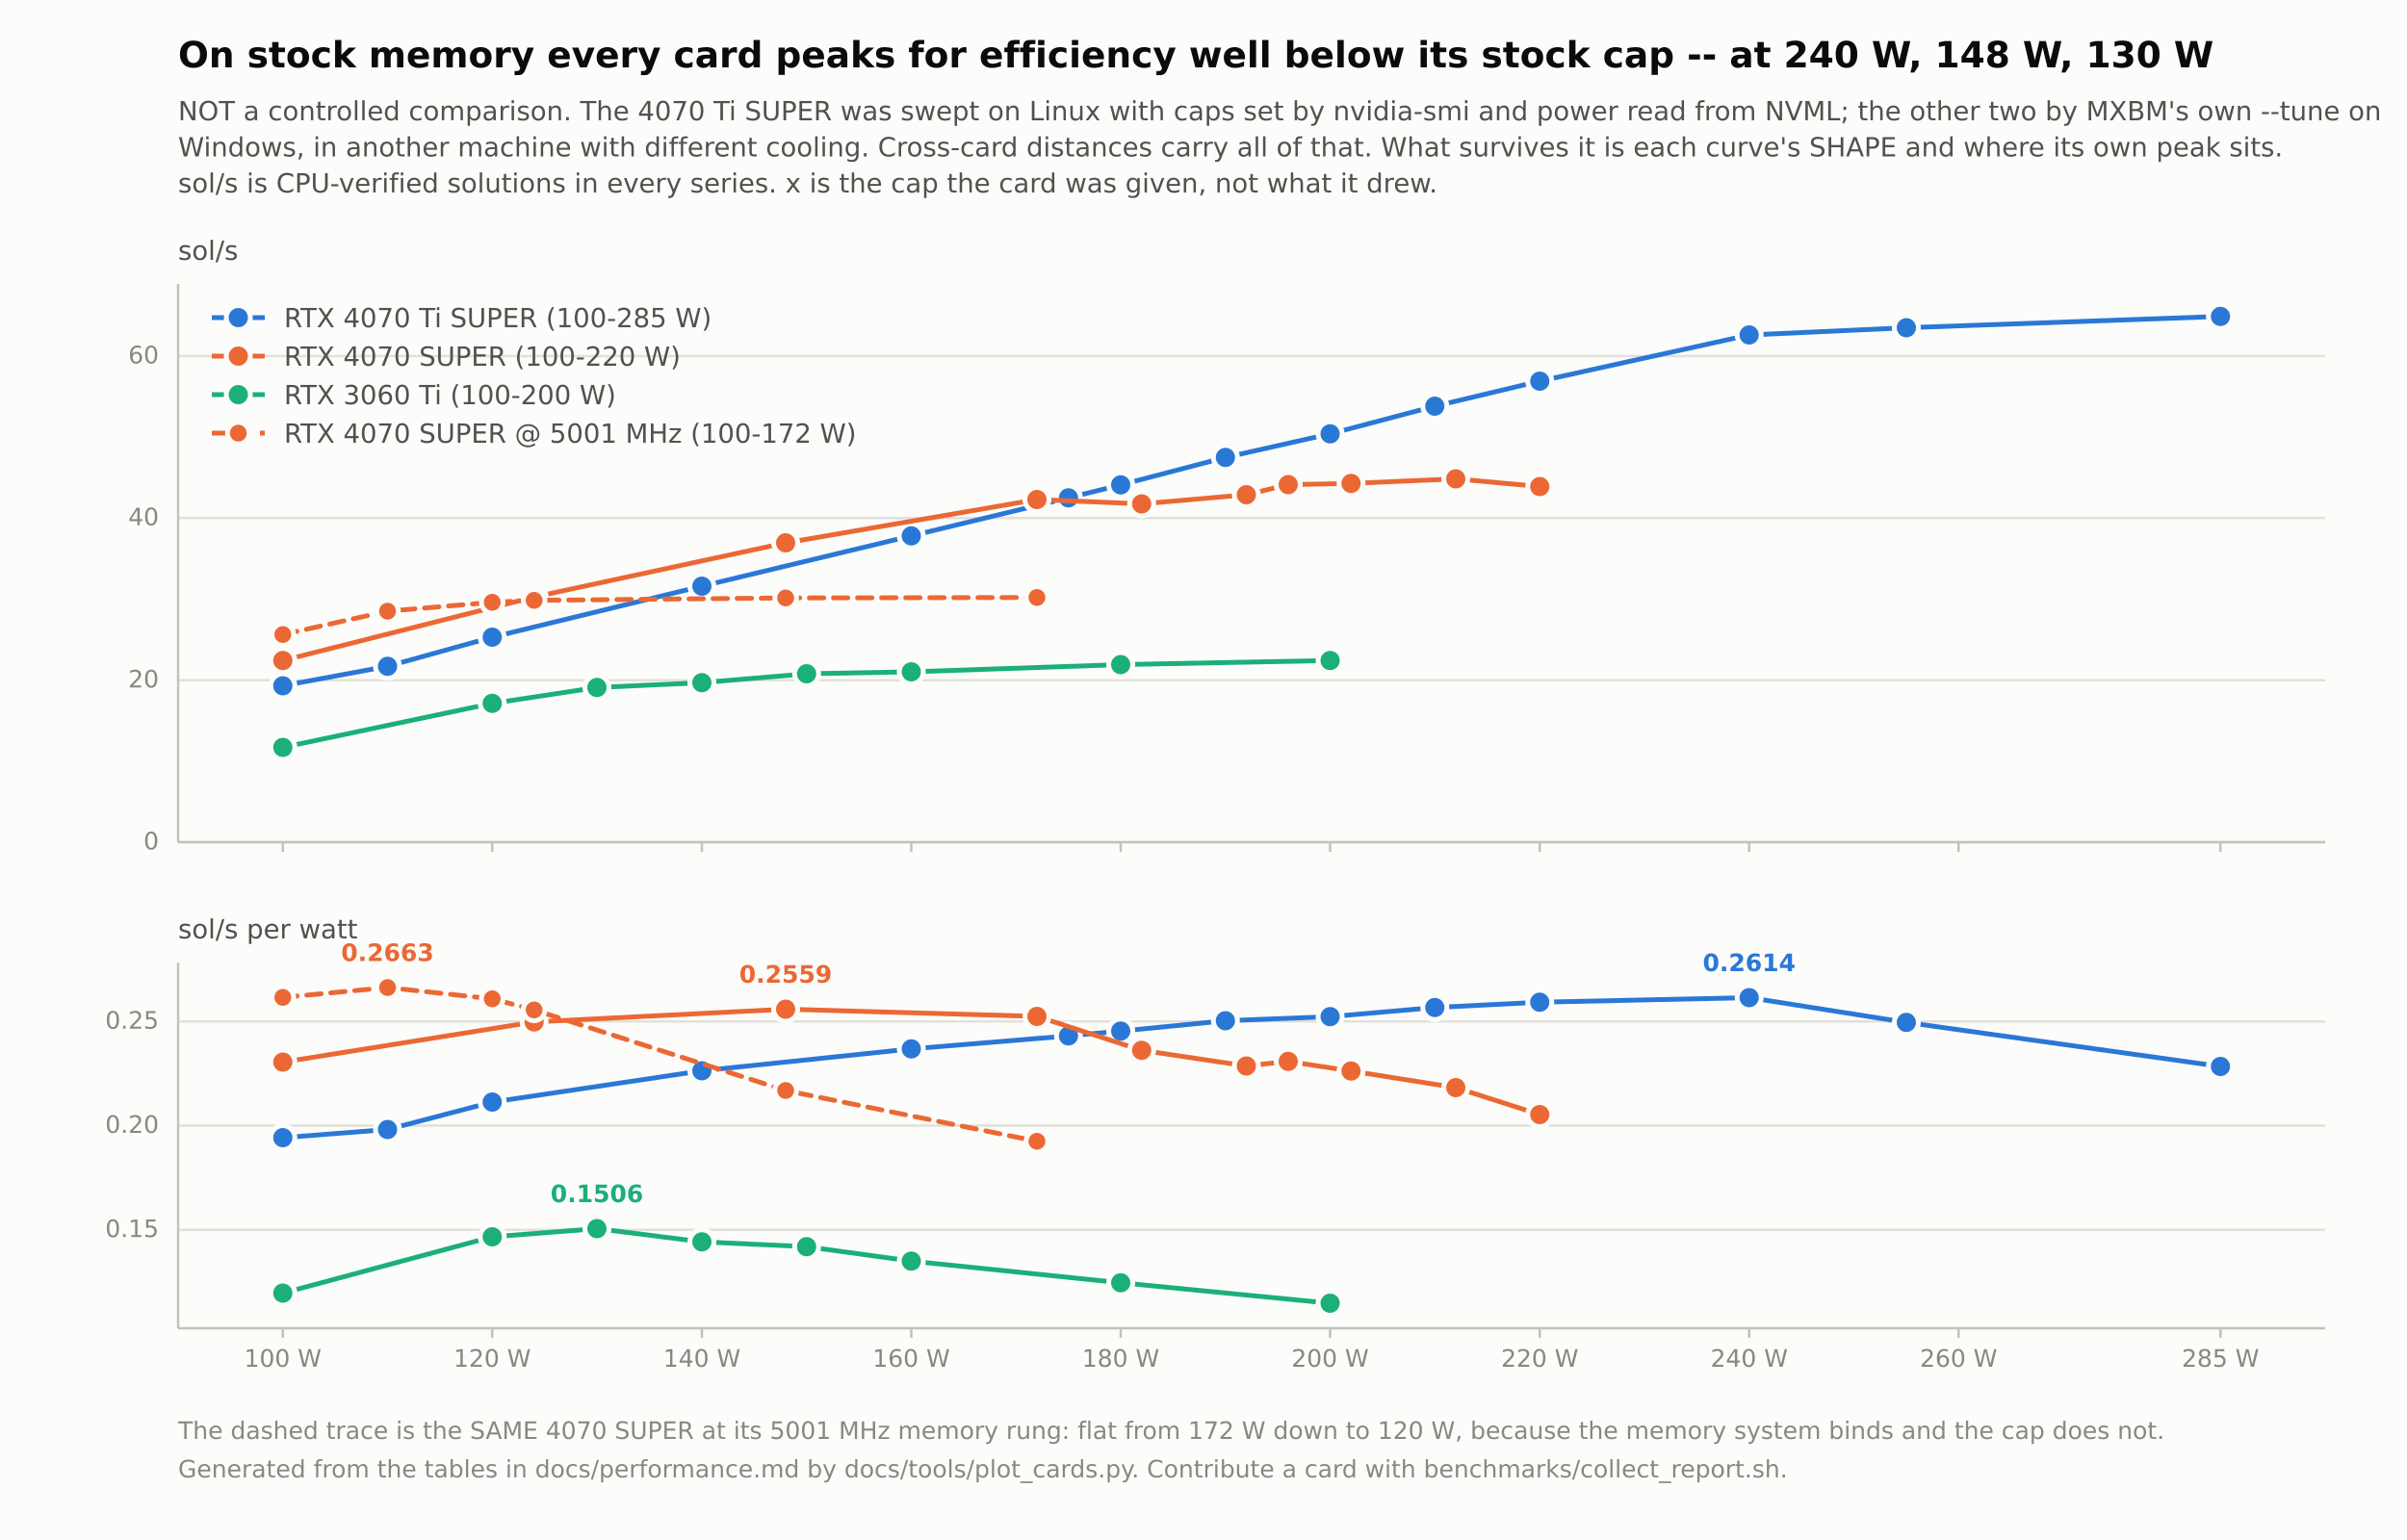
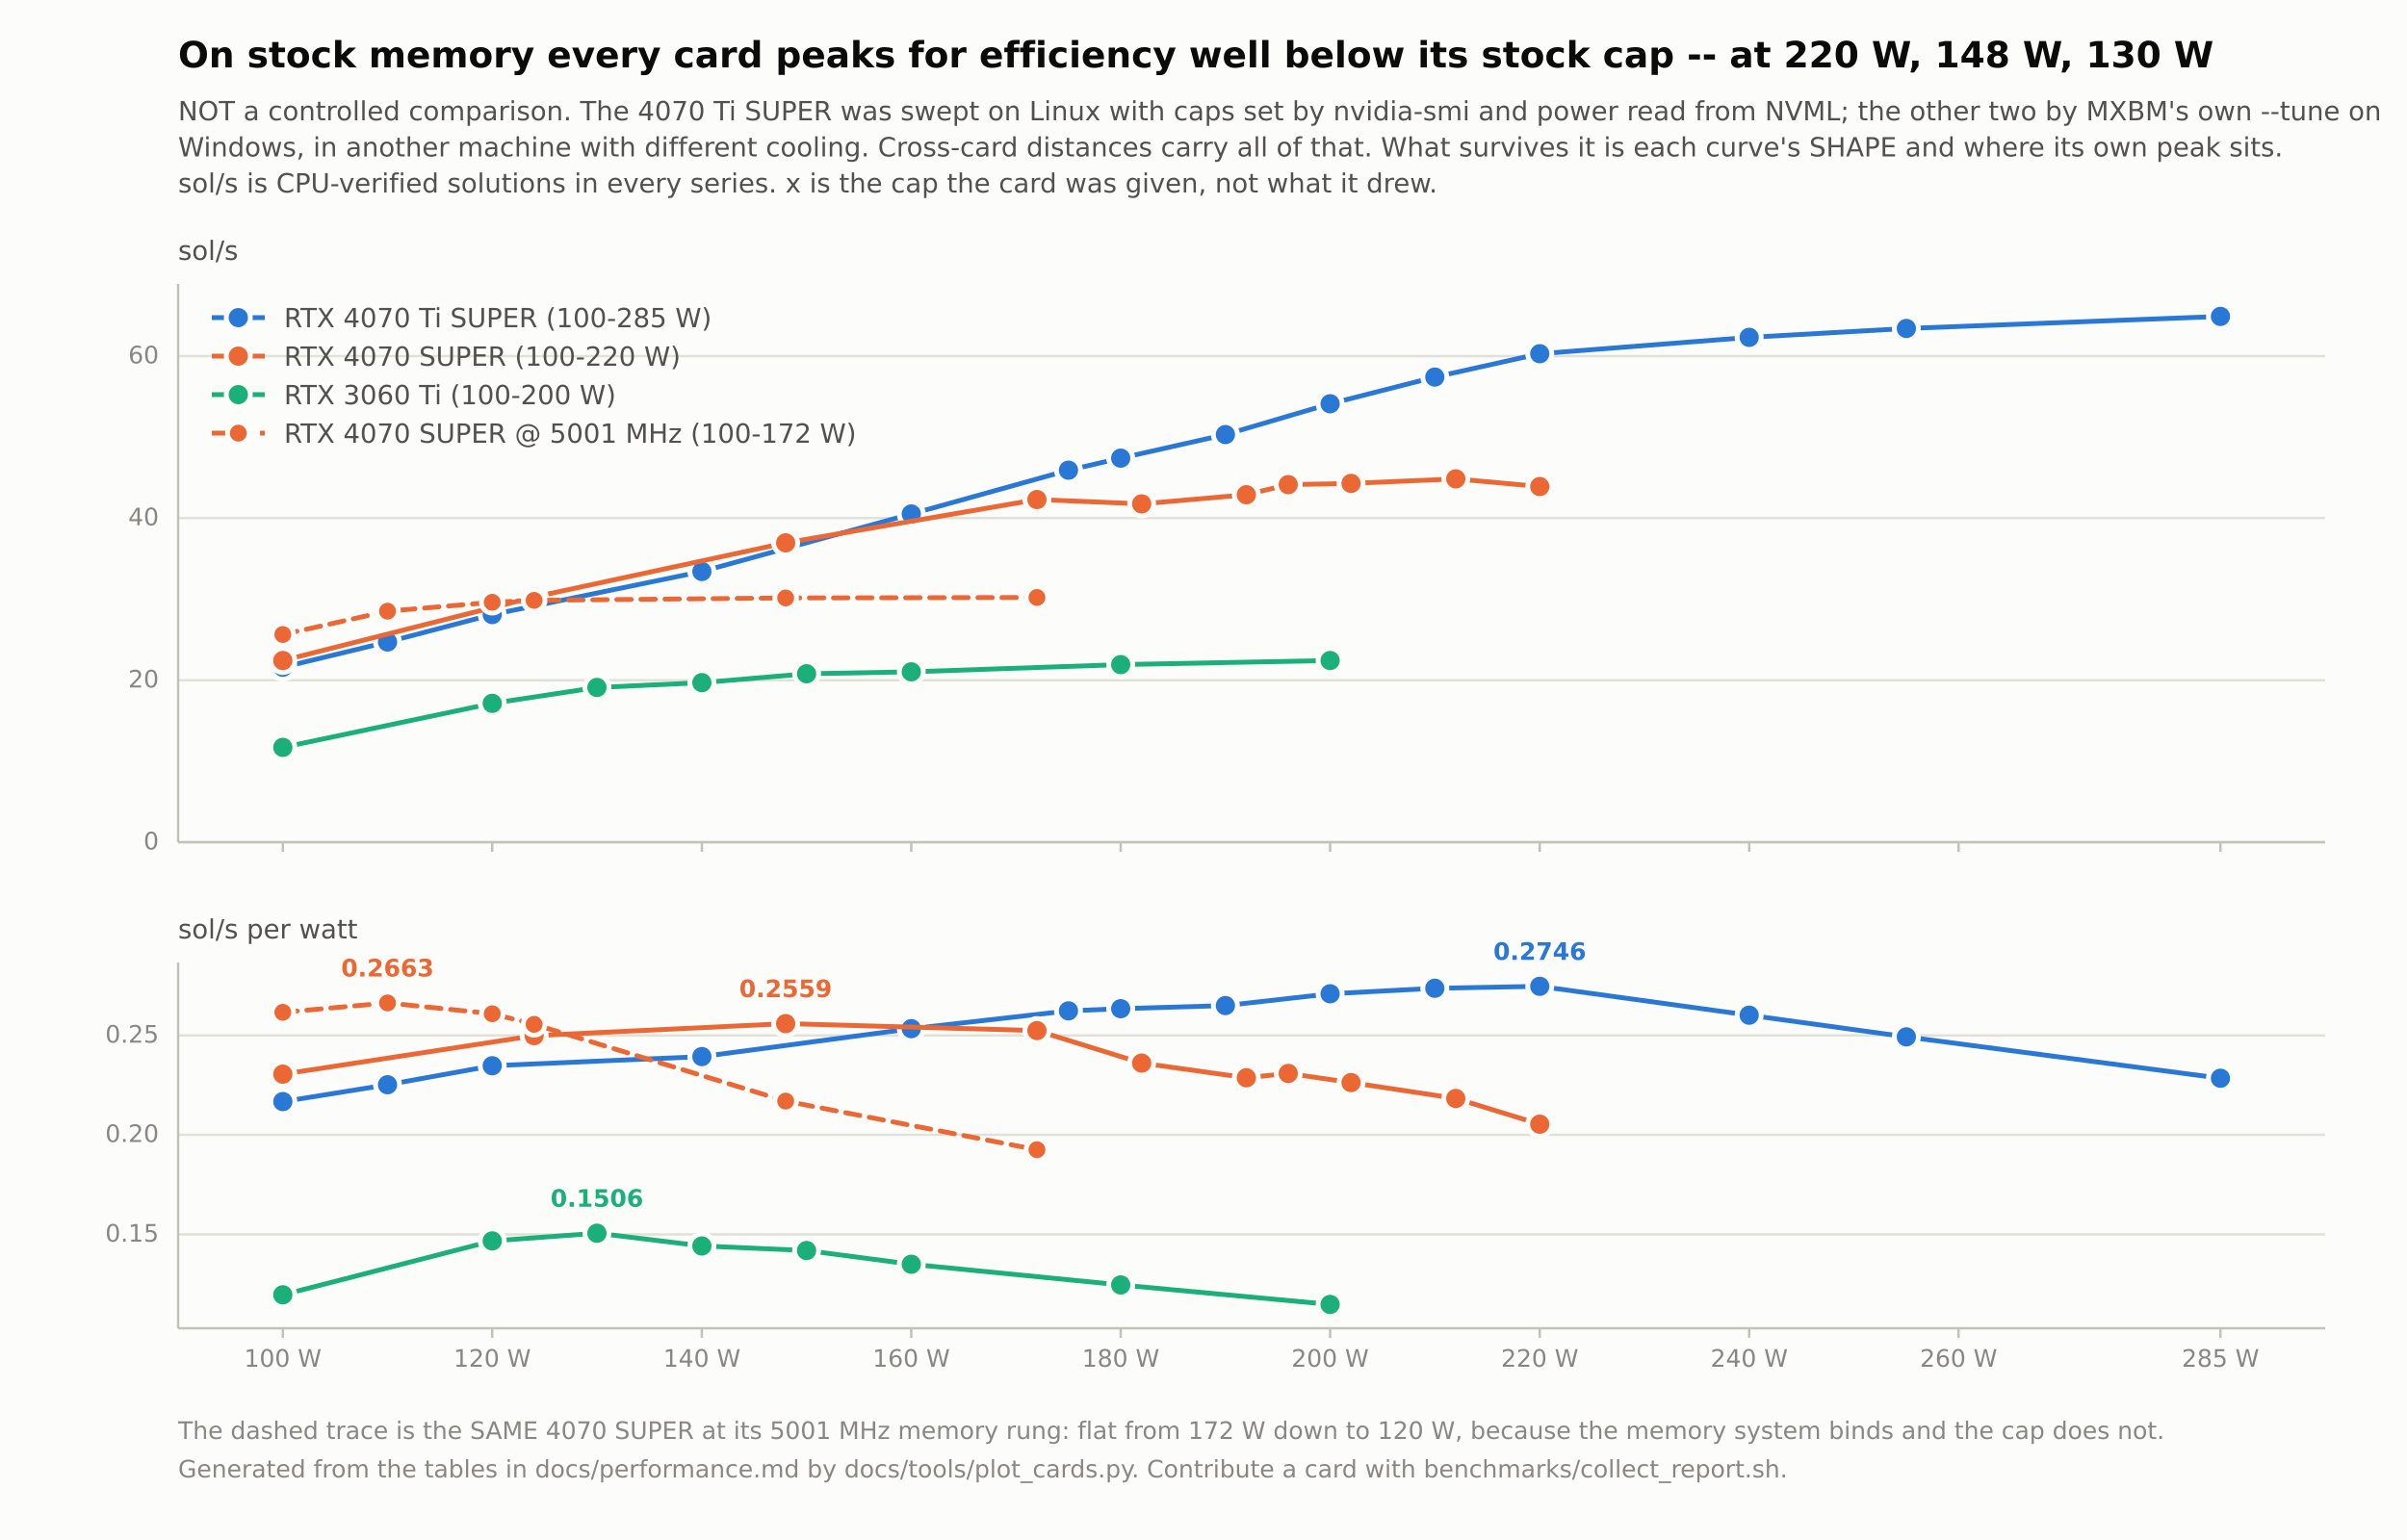
<svg xmlns="http://www.w3.org/2000/svg" width="1000" height="640" viewBox="0 0 1000 640" font-family="DejaVu Sans, Helvetica, Arial, sans-serif">
  <rect width="1000" height="640" fill="#fcfcfb" />
-   <text x="74" y="28" font-size="15" font-weight="bold" fill="#0b0b0b">On stock memory every card peaks for efficiency well below its stock cap -- at 240 W, 148 W, 130 W</text>
+   <text x="74" y="28" font-size="15" font-weight="bold" fill="#0b0b0b">On stock memory every card peaks for efficiency well below its stock cap -- at 220 W, 148 W, 130 W</text>
  <text x="74" y="50" font-size="11" fill="#52514e">NOT a controlled comparison. The 4070 Ti SUPER was swept on Linux with caps set by nvidia-smi and power read from NVML; the other two by MXBM's own --tune on</text>
  <text x="74" y="65" font-size="11" fill="#52514e">Windows, in another machine with different cooling. Cross-card distances carry all of that. What survives it is each curve's SHAPE and where its own peak sits.</text>
  <text x="74" y="80" font-size="11" fill="#52514e">sol/s is CPU-verified solutions in every series. x is the cap the card was given, not what it drew.</text>
  <line x1="74" y1="350" x2="966" y2="350" stroke="#e1e0d9" stroke-width="1" />
  <text x="66" y="353" font-size="10" fill="#898781" text-anchor="end">0</text>
  <line x1="74" y1="282.7" x2="966" y2="282.7" stroke="#e1e0d9" stroke-width="1" />
  <text x="66" y="285.7" font-size="10" fill="#898781" text-anchor="end">20</text>
  <line x1="74" y1="215.3" x2="966" y2="215.3" stroke="#e1e0d9" stroke-width="1" />
  <text x="66" y="218.3" font-size="10" fill="#898781" text-anchor="end">40</text>
  <line x1="74" y1="148.0" x2="966" y2="148.0" stroke="#e1e0d9" stroke-width="1" />
  <text x="66" y="151.0" font-size="10" fill="#898781" text-anchor="end">60</text>
  <line x1="74" y1="118" x2="74" y2="350" stroke="#c3c2b7" stroke-width="1" />
  <line x1="74" y1="350" x2="966" y2="350" stroke="#c3c2b7" stroke-width="1" />
  <line x1="117.5" y1="350" x2="117.5" y2="354" stroke="#c3c2b7" stroke-width="1" />
  <line x1="204.5" y1="350" x2="204.5" y2="354" stroke="#c3c2b7" stroke-width="1" />
  <line x1="291.6" y1="350" x2="291.6" y2="354" stroke="#c3c2b7" stroke-width="1" />
  <line x1="378.6" y1="350" x2="378.6" y2="354" stroke="#c3c2b7" stroke-width="1" />
  <line x1="465.6" y1="350" x2="465.6" y2="354" stroke="#c3c2b7" stroke-width="1" />
  <line x1="552.6" y1="350" x2="552.6" y2="354" stroke="#c3c2b7" stroke-width="1" />
  <line x1="639.7" y1="350" x2="639.7" y2="354" stroke="#c3c2b7" stroke-width="1" />
  <line x1="726.7" y1="350" x2="726.7" y2="354" stroke="#c3c2b7" stroke-width="1" />
  <line x1="813.7" y1="350" x2="813.7" y2="354" stroke="#c3c2b7" stroke-width="1" />
  <line x1="922.5" y1="350" x2="922.5" y2="354" stroke="#c3c2b7" stroke-width="1" />
  <text x="74" y="108" font-size="11" fill="#52514e">sol/s</text>
-   <polyline points="117.5,285.0 161.0,276.9 204.5,264.8 291.6,243.6 378.6,222.7 443.9,206.9 465.6,201.5 509.1,190.1 552.6,180.3 596.1,168.8 639.7,158.4 726.7,139.2 792.0,136.2 922.5,131.5" fill="none" stroke="#2a78d6" stroke-width="2" stroke-linejoin="round" stroke-linecap="round" />
-   <circle cx="117.5" cy="285.0" r="6" fill="#fcfcfb" />
-   <circle cx="117.5" cy="285.0" r="4" fill="#2a78d6" />
-   <circle cx="161.0" cy="276.9" r="6" fill="#fcfcfb" />
-   <circle cx="161.0" cy="276.9" r="4" fill="#2a78d6" />
-   <circle cx="204.5" cy="264.8" r="6" fill="#fcfcfb" />
-   <circle cx="204.5" cy="264.8" r="4" fill="#2a78d6" />
-   <circle cx="291.6" cy="243.6" r="6" fill="#fcfcfb" />
-   <circle cx="291.6" cy="243.6" r="4" fill="#2a78d6" />
-   <circle cx="378.6" cy="222.7" r="6" fill="#fcfcfb" />
-   <circle cx="378.6" cy="222.7" r="4" fill="#2a78d6" />
-   <circle cx="443.9" cy="206.9" r="6" fill="#fcfcfb" />
-   <circle cx="443.9" cy="206.9" r="4" fill="#2a78d6" />
-   <circle cx="465.6" cy="201.5" r="6" fill="#fcfcfb" />
-   <circle cx="465.6" cy="201.5" r="4" fill="#2a78d6" />
-   <circle cx="509.1" cy="190.1" r="6" fill="#fcfcfb" />
-   <circle cx="509.1" cy="190.1" r="4" fill="#2a78d6" />
-   <circle cx="552.6" cy="180.3" r="6" fill="#fcfcfb" />
-   <circle cx="552.6" cy="180.3" r="4" fill="#2a78d6" />
-   <circle cx="596.1" cy="168.8" r="6" fill="#fcfcfb" />
-   <circle cx="596.1" cy="168.8" r="4" fill="#2a78d6" />
-   <circle cx="639.7" cy="158.4" r="6" fill="#fcfcfb" />
-   <circle cx="639.7" cy="158.4" r="4" fill="#2a78d6" />
-   <circle cx="726.7" cy="139.2" r="6" fill="#fcfcfb" />
-   <circle cx="726.7" cy="139.2" r="4" fill="#2a78d6" />
-   <circle cx="792.0" cy="136.2" r="6" fill="#fcfcfb" />
-   <circle cx="792.0" cy="136.2" r="4" fill="#2a78d6" />
+   <polyline points="117.5,277.3 161.0,266.8 204.5,255.4 291.6,237.5 378.6,213.6 443.9,195.4 465.6,190.4 509.1,180.6 552.6,167.8 596.1,156.7 639.7,147.0 726.7,140.2 792.0,136.5 922.5,131.5" fill="none" stroke="#2a78d6" stroke-width="2" stroke-linejoin="round" stroke-linecap="round" />
+   <circle cx="117.5" cy="277.3" r="6" fill="#fcfcfb" />
+   <circle cx="117.5" cy="277.3" r="4" fill="#2a78d6" />
+   <circle cx="161.0" cy="266.8" r="6" fill="#fcfcfb" />
+   <circle cx="161.0" cy="266.8" r="4" fill="#2a78d6" />
+   <circle cx="204.5" cy="255.4" r="6" fill="#fcfcfb" />
+   <circle cx="204.5" cy="255.4" r="4" fill="#2a78d6" />
+   <circle cx="291.6" cy="237.5" r="6" fill="#fcfcfb" />
+   <circle cx="291.6" cy="237.5" r="4" fill="#2a78d6" />
+   <circle cx="378.6" cy="213.6" r="6" fill="#fcfcfb" />
+   <circle cx="378.6" cy="213.6" r="4" fill="#2a78d6" />
+   <circle cx="443.9" cy="195.4" r="6" fill="#fcfcfb" />
+   <circle cx="443.9" cy="195.4" r="4" fill="#2a78d6" />
+   <circle cx="465.6" cy="190.4" r="6" fill="#fcfcfb" />
+   <circle cx="465.6" cy="190.4" r="4" fill="#2a78d6" />
+   <circle cx="509.1" cy="180.6" r="6" fill="#fcfcfb" />
+   <circle cx="509.1" cy="180.6" r="4" fill="#2a78d6" />
+   <circle cx="552.6" cy="167.8" r="6" fill="#fcfcfb" />
+   <circle cx="552.6" cy="167.8" r="4" fill="#2a78d6" />
+   <circle cx="596.1" cy="156.7" r="6" fill="#fcfcfb" />
+   <circle cx="596.1" cy="156.7" r="4" fill="#2a78d6" />
+   <circle cx="639.7" cy="147.0" r="6" fill="#fcfcfb" />
+   <circle cx="639.7" cy="147.0" r="4" fill="#2a78d6" />
+   <circle cx="726.7" cy="140.2" r="6" fill="#fcfcfb" />
+   <circle cx="726.7" cy="140.2" r="4" fill="#2a78d6" />
+   <circle cx="792.0" cy="136.5" r="6" fill="#fcfcfb" />
+   <circle cx="792.0" cy="136.5" r="4" fill="#2a78d6" />
  <circle cx="922.5" cy="131.5" r="6" fill="#fcfcfb" />
  <circle cx="922.5" cy="131.5" r="4" fill="#2a78d6" />
  <polyline points="117.5,274.5 221.9,248.1 326.4,225.6 430.8,207.6 474.3,209.4 517.8,205.6 535.2,201.4 561.3,200.9 604.8,199.0 639.7,202.2" fill="none" stroke="#eb6834" stroke-width="2" stroke-linejoin="round" stroke-linecap="round" />
  <circle cx="117.5" cy="274.5" r="6" fill="#fcfcfb" />
  <circle cx="117.5" cy="274.5" r="4" fill="#eb6834" />
  <circle cx="221.9" cy="248.1" r="6" fill="#fcfcfb" />
  <circle cx="221.9" cy="248.1" r="4" fill="#eb6834" />
  <circle cx="326.4" cy="225.6" r="6" fill="#fcfcfb" />
  <circle cx="326.4" cy="225.6" r="4" fill="#eb6834" />
  <circle cx="430.8" cy="207.6" r="6" fill="#fcfcfb" />
  <circle cx="430.8" cy="207.6" r="4" fill="#eb6834" />
  <circle cx="474.3" cy="209.4" r="6" fill="#fcfcfb" />
  <circle cx="474.3" cy="209.4" r="4" fill="#eb6834" />
  <circle cx="517.8" cy="205.6" r="6" fill="#fcfcfb" />
  <circle cx="517.8" cy="205.6" r="4" fill="#eb6834" />
  <circle cx="535.2" cy="201.4" r="6" fill="#fcfcfb" />
  <circle cx="535.2" cy="201.4" r="4" fill="#eb6834" />
  <circle cx="561.3" cy="200.9" r="6" fill="#fcfcfb" />
  <circle cx="561.3" cy="200.9" r="4" fill="#eb6834" />
  <circle cx="604.8" cy="199.0" r="6" fill="#fcfcfb" />
  <circle cx="604.8" cy="199.0" r="4" fill="#eb6834" />
  <circle cx="639.7" cy="202.2" r="6" fill="#fcfcfb" />
  <circle cx="639.7" cy="202.2" r="4" fill="#eb6834" />
  <polyline points="117.5,310.6 204.5,292.3 248.0,285.7 291.6,283.7 335.1,280.0 378.6,279.2 465.6,276.2 552.6,274.5" fill="none" stroke="#1baf7a" stroke-width="2" stroke-linejoin="round" stroke-linecap="round" />
  <circle cx="117.5" cy="310.6" r="6" fill="#fcfcfb" />
  <circle cx="117.5" cy="310.6" r="4" fill="#1baf7a" />
  <circle cx="204.5" cy="292.3" r="6" fill="#fcfcfb" />
  <circle cx="204.5" cy="292.3" r="4" fill="#1baf7a" />
  <circle cx="248.0" cy="285.7" r="6" fill="#fcfcfb" />
  <circle cx="248.0" cy="285.7" r="4" fill="#1baf7a" />
  <circle cx="291.6" cy="283.7" r="6" fill="#fcfcfb" />
  <circle cx="291.6" cy="283.7" r="4" fill="#1baf7a" />
  <circle cx="335.1" cy="280.0" r="6" fill="#fcfcfb" />
  <circle cx="335.1" cy="280.0" r="4" fill="#1baf7a" />
  <circle cx="378.6" cy="279.2" r="6" fill="#fcfcfb" />
  <circle cx="378.6" cy="279.2" r="4" fill="#1baf7a" />
  <circle cx="465.6" cy="276.2" r="6" fill="#fcfcfb" />
  <circle cx="465.6" cy="276.2" r="4" fill="#1baf7a" />
  <circle cx="552.6" cy="274.5" r="6" fill="#fcfcfb" />
  <circle cx="552.6" cy="274.5" r="4" fill="#1baf7a" />
  <polyline points="117.5,263.7 161.0,254.0 204.5,250.3 221.9,249.5 326.4,248.5 430.8,248.3" fill="none" stroke="#eb6834" stroke-width="2" stroke-linejoin="round" stroke-linecap="round" stroke-dasharray="6 4" />
  <circle cx="117.5" cy="263.7" r="5.5" fill="#fcfcfb" />
  <circle cx="117.5" cy="263.7" r="3.5" fill="#eb6834" />
  <circle cx="161.0" cy="254.0" r="5.5" fill="#fcfcfb" />
  <circle cx="161.0" cy="254.0" r="3.5" fill="#eb6834" />
  <circle cx="204.5" cy="250.3" r="5.5" fill="#fcfcfb" />
  <circle cx="204.5" cy="250.3" r="3.5" fill="#eb6834" />
  <circle cx="221.9" cy="249.5" r="5.5" fill="#fcfcfb" />
  <circle cx="221.9" cy="249.5" r="3.5" fill="#eb6834" />
  <circle cx="326.4" cy="248.5" r="5.5" fill="#fcfcfb" />
  <circle cx="326.4" cy="248.5" r="3.5" fill="#eb6834" />
  <circle cx="430.8" cy="248.3" r="5.5" fill="#fcfcfb" />
  <circle cx="430.8" cy="248.3" r="3.5" fill="#eb6834" />
-   <line x1="74" y1="511.1" x2="966" y2="511.1" stroke="#e1e0d9" stroke-width="1" />
-   <text x="66" y="514.1" font-size="10" fill="#898781" text-anchor="end">0.15</text>
-   <line x1="74" y1="467.8" x2="966" y2="467.8" stroke="#e1e0d9" stroke-width="1" />
-   <text x="66" y="470.8" font-size="10" fill="#898781" text-anchor="end">0.20</text>
-   <line x1="74" y1="424.5" x2="966" y2="424.5" stroke="#e1e0d9" stroke-width="1" />
-   <text x="66" y="427.5" font-size="10" fill="#898781" text-anchor="end">0.25</text>
+   <line x1="74" y1="513.0" x2="966" y2="513.0" stroke="#e1e0d9" stroke-width="1" />
+   <text x="66" y="516.0" font-size="10" fill="#898781" text-anchor="end">0.15</text>
+   <line x1="74" y1="471.6" x2="966" y2="471.6" stroke="#e1e0d9" stroke-width="1" />
+   <text x="66" y="474.6" font-size="10" fill="#898781" text-anchor="end">0.20</text>
+   <line x1="74" y1="430.3" x2="966" y2="430.3" stroke="#e1e0d9" stroke-width="1" />
+   <text x="66" y="433.3" font-size="10" fill="#898781" text-anchor="end">0.25</text>
  <line x1="74" y1="400" x2="74" y2="552" stroke="#c3c2b7" stroke-width="1" />
  <line x1="74" y1="552" x2="966" y2="552" stroke="#c3c2b7" stroke-width="1" />
  <line x1="117.5" y1="552" x2="117.5" y2="556" stroke="#c3c2b7" stroke-width="1" />
  <text x="117.5" y="568" font-size="10" fill="#898781" text-anchor="middle">100 W</text>
  <line x1="204.5" y1="552" x2="204.5" y2="556" stroke="#c3c2b7" stroke-width="1" />
  <text x="204.5" y="568" font-size="10" fill="#898781" text-anchor="middle">120 W</text>
  <line x1="291.6" y1="552" x2="291.6" y2="556" stroke="#c3c2b7" stroke-width="1" />
  <text x="291.6" y="568" font-size="10" fill="#898781" text-anchor="middle">140 W</text>
  <line x1="378.6" y1="552" x2="378.6" y2="556" stroke="#c3c2b7" stroke-width="1" />
  <text x="378.6" y="568" font-size="10" fill="#898781" text-anchor="middle">160 W</text>
  <line x1="465.6" y1="552" x2="465.6" y2="556" stroke="#c3c2b7" stroke-width="1" />
  <text x="465.6" y="568" font-size="10" fill="#898781" text-anchor="middle">180 W</text>
  <line x1="552.6" y1="552" x2="552.6" y2="556" stroke="#c3c2b7" stroke-width="1" />
  <text x="552.6" y="568" font-size="10" fill="#898781" text-anchor="middle">200 W</text>
  <line x1="639.7" y1="552" x2="639.7" y2="556" stroke="#c3c2b7" stroke-width="1" />
  <text x="639.7" y="568" font-size="10" fill="#898781" text-anchor="middle">220 W</text>
  <line x1="726.7" y1="552" x2="726.7" y2="556" stroke="#c3c2b7" stroke-width="1" />
  <text x="726.7" y="568" font-size="10" fill="#898781" text-anchor="middle">240 W</text>
  <line x1="813.7" y1="552" x2="813.7" y2="556" stroke="#c3c2b7" stroke-width="1" />
  <text x="813.7" y="568" font-size="10" fill="#898781" text-anchor="middle">260 W</text>
  <line x1="922.5" y1="552" x2="922.5" y2="556" stroke="#c3c2b7" stroke-width="1" />
  <text x="922.5" y="568" font-size="10" fill="#898781" text-anchor="middle">285 W</text>
  <text x="74" y="390" font-size="11" fill="#52514e">sol/s per watt</text>
-   <polyline points="117.5,472.8 161.0,469.4 204.5,458.0 291.6,445.0 378.6,435.9 443.9,430.5 465.6,428.5 509.1,424.2 552.6,422.5 596.1,418.7 639.7,416.5 726.7,414.6 792.0,424.9 922.5,443.2" fill="none" stroke="#2a78d6" stroke-width="2" stroke-linejoin="round" stroke-linecap="round" />
-   <circle cx="117.5" cy="472.8" r="6" fill="#fcfcfb" />
-   <circle cx="117.5" cy="472.8" r="4" fill="#2a78d6" />
-   <circle cx="161.0" cy="469.4" r="6" fill="#fcfcfb" />
-   <circle cx="161.0" cy="469.4" r="4" fill="#2a78d6" />
-   <circle cx="204.5" cy="458.0" r="6" fill="#fcfcfb" />
-   <circle cx="204.5" cy="458.0" r="4" fill="#2a78d6" />
-   <circle cx="291.6" cy="445.0" r="6" fill="#fcfcfb" />
-   <circle cx="291.6" cy="445.0" r="4" fill="#2a78d6" />
-   <circle cx="378.6" cy="435.9" r="6" fill="#fcfcfb" />
-   <circle cx="378.6" cy="435.9" r="4" fill="#2a78d6" />
-   <circle cx="443.9" cy="430.5" r="6" fill="#fcfcfb" />
-   <circle cx="443.9" cy="430.5" r="4" fill="#2a78d6" />
-   <circle cx="465.6" cy="428.5" r="6" fill="#fcfcfb" />
-   <circle cx="465.6" cy="428.5" r="4" fill="#2a78d6" />
-   <circle cx="509.1" cy="424.2" r="6" fill="#fcfcfb" />
-   <circle cx="509.1" cy="424.2" r="4" fill="#2a78d6" />
-   <circle cx="552.6" cy="422.5" r="6" fill="#fcfcfb" />
-   <circle cx="552.6" cy="422.5" r="4" fill="#2a78d6" />
-   <circle cx="596.1" cy="418.7" r="6" fill="#fcfcfb" />
-   <circle cx="596.1" cy="418.7" r="4" fill="#2a78d6" />
-   <circle cx="639.7" cy="416.5" r="6" fill="#fcfcfb" />
-   <circle cx="639.7" cy="416.5" r="4" fill="#2a78d6" />
-   <circle cx="726.7" cy="414.6" r="6" fill="#fcfcfb" />
-   <circle cx="726.7" cy="414.6" r="4" fill="#2a78d6" />
-   <circle cx="792.0" cy="424.9" r="6" fill="#fcfcfb" />
-   <circle cx="792.0" cy="424.9" r="4" fill="#2a78d6" />
-   <circle cx="922.5" cy="443.2" r="6" fill="#fcfcfb" />
-   <circle cx="922.5" cy="443.2" r="4" fill="#2a78d6" />
-   <polyline points="117.5,441.4 221.9,424.7 326.4,419.4 430.8,422.4 474.3,436.5 517.8,443.0 535.2,441.1 561.3,445.1 604.8,452.0 639.7,463.2" fill="none" stroke="#eb6834" stroke-width="2" stroke-linejoin="round" stroke-linecap="round" />
-   <circle cx="117.5" cy="441.4" r="6" fill="#fcfcfb" />
-   <circle cx="117.5" cy="441.4" r="4" fill="#eb6834" />
-   <circle cx="221.9" cy="424.7" r="6" fill="#fcfcfb" />
-   <circle cx="221.9" cy="424.7" r="4" fill="#eb6834" />
-   <circle cx="326.4" cy="419.4" r="6" fill="#fcfcfb" />
-   <circle cx="326.4" cy="419.4" r="4" fill="#eb6834" />
-   <circle cx="430.8" cy="422.4" r="6" fill="#fcfcfb" />
-   <circle cx="430.8" cy="422.4" r="4" fill="#eb6834" />
-   <circle cx="474.3" cy="436.5" r="6" fill="#fcfcfb" />
-   <circle cx="474.3" cy="436.5" r="4" fill="#eb6834" />
-   <circle cx="517.8" cy="443.0" r="6" fill="#fcfcfb" />
-   <circle cx="517.8" cy="443.0" r="4" fill="#eb6834" />
-   <circle cx="535.2" cy="441.1" r="6" fill="#fcfcfb" />
-   <circle cx="535.2" cy="441.1" r="4" fill="#eb6834" />
-   <circle cx="561.3" cy="445.1" r="6" fill="#fcfcfb" />
-   <circle cx="561.3" cy="445.1" r="4" fill="#eb6834" />
-   <circle cx="604.8" cy="452.0" r="6" fill="#fcfcfb" />
-   <circle cx="604.8" cy="452.0" r="4" fill="#eb6834" />
-   <circle cx="639.7" cy="463.2" r="6" fill="#fcfcfb" />
-   <circle cx="639.7" cy="463.2" r="4" fill="#eb6834" />
-   <polyline points="117.5,537.4 204.5,514.0 248.0,510.6 291.6,516.1 335.1,518.1 378.6,524.1 465.6,533.1 552.6,541.6" fill="none" stroke="#1baf7a" stroke-width="2" stroke-linejoin="round" stroke-linecap="round" />
-   <circle cx="117.5" cy="537.4" r="6" fill="#fcfcfb" />
-   <circle cx="117.5" cy="537.4" r="4" fill="#1baf7a" />
-   <circle cx="204.5" cy="514.0" r="6" fill="#fcfcfb" />
-   <circle cx="204.5" cy="514.0" r="4" fill="#1baf7a" />
-   <circle cx="248.0" cy="510.6" r="6" fill="#fcfcfb" />
-   <circle cx="248.0" cy="510.6" r="4" fill="#1baf7a" />
-   <circle cx="291.6" cy="516.1" r="6" fill="#fcfcfb" />
-   <circle cx="291.6" cy="516.1" r="4" fill="#1baf7a" />
-   <circle cx="335.1" cy="518.1" r="6" fill="#fcfcfb" />
-   <circle cx="335.1" cy="518.1" r="4" fill="#1baf7a" />
-   <circle cx="378.6" cy="524.1" r="6" fill="#fcfcfb" />
-   <circle cx="378.6" cy="524.1" r="4" fill="#1baf7a" />
-   <circle cx="465.6" cy="533.1" r="6" fill="#fcfcfb" />
-   <circle cx="465.6" cy="533.1" r="4" fill="#1baf7a" />
-   <circle cx="552.6" cy="541.6" r="6" fill="#fcfcfb" />
-   <circle cx="552.6" cy="541.6" r="4" fill="#1baf7a" />
-   <polyline points="117.5,414.5 161.0,410.4 204.5,415.1 221.9,419.7 326.4,453.2 430.8,474.3" fill="none" stroke="#eb6834" stroke-width="2" stroke-linejoin="round" stroke-linecap="round" stroke-dasharray="6 4" />
-   <circle cx="117.5" cy="414.5" r="5.5" fill="#fcfcfb" />
-   <circle cx="117.5" cy="414.5" r="3.5" fill="#eb6834" />
-   <circle cx="161.0" cy="410.4" r="5.5" fill="#fcfcfb" />
-   <circle cx="161.0" cy="410.4" r="3.5" fill="#eb6834" />
-   <circle cx="204.5" cy="415.1" r="5.5" fill="#fcfcfb" />
-   <circle cx="204.5" cy="415.1" r="3.5" fill="#eb6834" />
-   <circle cx="221.9" cy="419.7" r="5.5" fill="#fcfcfb" />
-   <circle cx="221.9" cy="419.7" r="3.5" fill="#eb6834" />
-   <circle cx="326.4" cy="453.2" r="5.5" fill="#fcfcfb" />
-   <circle cx="326.4" cy="453.2" r="3.5" fill="#eb6834" />
-   <circle cx="430.8" cy="474.3" r="5.5" fill="#fcfcfb" />
-   <circle cx="430.8" cy="474.3" r="3.5" fill="#eb6834" />
-   <text x="726.7" y="403.6" font-size="10" font-weight="bold" fill="#2a78d6" text-anchor="middle">0.2614</text>
-   <text x="326.4" y="408.4" font-size="10" font-weight="bold" fill="#eb6834" text-anchor="middle">0.2559</text>
-   <text x="248.0" y="499.6" font-size="10" font-weight="bold" fill="#1baf7a" text-anchor="middle">0.1506</text>
-   <text x="161.0" y="399.4" font-size="10" font-weight="bold" fill="#eb6834" text-anchor="middle">0.2663</text>
+   <polyline points="117.5,457.8 161.0,450.8 204.5,442.9 291.6,439.1 378.6,427.5 443.9,420.1 465.6,419.2 509.1,417.9 552.6,413.0 596.1,410.7 639.7,409.9 726.7,421.9 792.0,430.9 922.5,448.1" fill="none" stroke="#2a78d6" stroke-width="2" stroke-linejoin="round" stroke-linecap="round" />
+   <circle cx="117.5" cy="457.8" r="6" fill="#fcfcfb" />
+   <circle cx="117.5" cy="457.8" r="4" fill="#2a78d6" />
+   <circle cx="161.0" cy="450.8" r="6" fill="#fcfcfb" />
+   <circle cx="161.0" cy="450.8" r="4" fill="#2a78d6" />
+   <circle cx="204.5" cy="442.9" r="6" fill="#fcfcfb" />
+   <circle cx="204.5" cy="442.9" r="4" fill="#2a78d6" />
+   <circle cx="291.6" cy="439.1" r="6" fill="#fcfcfb" />
+   <circle cx="291.6" cy="439.1" r="4" fill="#2a78d6" />
+   <circle cx="378.6" cy="427.5" r="6" fill="#fcfcfb" />
+   <circle cx="378.6" cy="427.5" r="4" fill="#2a78d6" />
+   <circle cx="443.9" cy="420.1" r="6" fill="#fcfcfb" />
+   <circle cx="443.9" cy="420.1" r="4" fill="#2a78d6" />
+   <circle cx="465.6" cy="419.2" r="6" fill="#fcfcfb" />
+   <circle cx="465.6" cy="419.2" r="4" fill="#2a78d6" />
+   <circle cx="509.1" cy="417.9" r="6" fill="#fcfcfb" />
+   <circle cx="509.1" cy="417.9" r="4" fill="#2a78d6" />
+   <circle cx="552.6" cy="413.0" r="6" fill="#fcfcfb" />
+   <circle cx="552.6" cy="413.0" r="4" fill="#2a78d6" />
+   <circle cx="596.1" cy="410.7" r="6" fill="#fcfcfb" />
+   <circle cx="596.1" cy="410.7" r="4" fill="#2a78d6" />
+   <circle cx="639.7" cy="409.9" r="6" fill="#fcfcfb" />
+   <circle cx="639.7" cy="409.9" r="4" fill="#2a78d6" />
+   <circle cx="726.7" cy="421.9" r="6" fill="#fcfcfb" />
+   <circle cx="726.7" cy="421.9" r="4" fill="#2a78d6" />
+   <circle cx="792.0" cy="430.9" r="6" fill="#fcfcfb" />
+   <circle cx="792.0" cy="430.9" r="4" fill="#2a78d6" />
+   <circle cx="922.5" cy="448.1" r="6" fill="#fcfcfb" />
+   <circle cx="922.5" cy="448.1" r="4" fill="#2a78d6" />
+   <polyline points="117.5,446.4 221.9,430.4 326.4,425.4 430.8,428.3 474.3,441.8 517.8,447.9 535.2,446.1 561.3,449.9 604.8,456.5 639.7,467.2" fill="none" stroke="#eb6834" stroke-width="2" stroke-linejoin="round" stroke-linecap="round" />
+   <circle cx="117.5" cy="446.4" r="6" fill="#fcfcfb" />
+   <circle cx="117.5" cy="446.4" r="4" fill="#eb6834" />
+   <circle cx="221.9" cy="430.4" r="6" fill="#fcfcfb" />
+   <circle cx="221.9" cy="430.4" r="4" fill="#eb6834" />
+   <circle cx="326.4" cy="425.4" r="6" fill="#fcfcfb" />
+   <circle cx="326.4" cy="425.4" r="4" fill="#eb6834" />
+   <circle cx="430.8" cy="428.3" r="6" fill="#fcfcfb" />
+   <circle cx="430.8" cy="428.3" r="4" fill="#eb6834" />
+   <circle cx="474.3" cy="441.8" r="6" fill="#fcfcfb" />
+   <circle cx="474.3" cy="441.8" r="4" fill="#eb6834" />
+   <circle cx="517.8" cy="447.9" r="6" fill="#fcfcfb" />
+   <circle cx="517.8" cy="447.9" r="4" fill="#eb6834" />
+   <circle cx="535.2" cy="446.1" r="6" fill="#fcfcfb" />
+   <circle cx="535.2" cy="446.1" r="4" fill="#eb6834" />
+   <circle cx="561.3" cy="449.9" r="6" fill="#fcfcfb" />
+   <circle cx="561.3" cy="449.9" r="4" fill="#eb6834" />
+   <circle cx="604.8" cy="456.5" r="6" fill="#fcfcfb" />
+   <circle cx="604.8" cy="456.5" r="4" fill="#eb6834" />
+   <circle cx="639.7" cy="467.2" r="6" fill="#fcfcfb" />
+   <circle cx="639.7" cy="467.2" r="4" fill="#eb6834" />
+   <polyline points="117.5,538.1 204.5,515.7 248.0,512.5 291.6,517.8 335.1,519.7 378.6,525.4 465.6,534.0 552.6,542.1" fill="none" stroke="#1baf7a" stroke-width="2" stroke-linejoin="round" stroke-linecap="round" />
+   <circle cx="117.5" cy="538.1" r="6" fill="#fcfcfb" />
+   <circle cx="117.5" cy="538.1" r="4" fill="#1baf7a" />
+   <circle cx="204.5" cy="515.7" r="6" fill="#fcfcfb" />
+   <circle cx="204.5" cy="515.7" r="4" fill="#1baf7a" />
+   <circle cx="248.0" cy="512.5" r="6" fill="#fcfcfb" />
+   <circle cx="248.0" cy="512.5" r="4" fill="#1baf7a" />
+   <circle cx="291.6" cy="517.8" r="6" fill="#fcfcfb" />
+   <circle cx="291.6" cy="517.8" r="4" fill="#1baf7a" />
+   <circle cx="335.1" cy="519.7" r="6" fill="#fcfcfb" />
+   <circle cx="335.1" cy="519.7" r="4" fill="#1baf7a" />
+   <circle cx="378.6" cy="525.4" r="6" fill="#fcfcfb" />
+   <circle cx="378.6" cy="525.4" r="4" fill="#1baf7a" />
+   <circle cx="465.6" cy="534.0" r="6" fill="#fcfcfb" />
+   <circle cx="465.6" cy="534.0" r="4" fill="#1baf7a" />
+   <circle cx="552.6" cy="542.1" r="6" fill="#fcfcfb" />
+   <circle cx="552.6" cy="542.1" r="4" fill="#1baf7a" />
+   <polyline points="117.5,420.7 161.0,416.8 204.5,421.3 221.9,425.7 326.4,457.6 430.8,477.8" fill="none" stroke="#eb6834" stroke-width="2" stroke-linejoin="round" stroke-linecap="round" stroke-dasharray="6 4" />
+   <circle cx="117.5" cy="420.7" r="5.5" fill="#fcfcfb" />
+   <circle cx="117.5" cy="420.7" r="3.5" fill="#eb6834" />
+   <circle cx="161.0" cy="416.8" r="5.5" fill="#fcfcfb" />
+   <circle cx="161.0" cy="416.8" r="3.5" fill="#eb6834" />
+   <circle cx="204.5" cy="421.3" r="5.5" fill="#fcfcfb" />
+   <circle cx="204.5" cy="421.3" r="3.5" fill="#eb6834" />
+   <circle cx="221.9" cy="425.7" r="5.5" fill="#fcfcfb" />
+   <circle cx="221.9" cy="425.7" r="3.5" fill="#eb6834" />
+   <circle cx="326.4" cy="457.6" r="5.5" fill="#fcfcfb" />
+   <circle cx="326.4" cy="457.6" r="3.5" fill="#eb6834" />
+   <circle cx="430.8" cy="477.8" r="5.5" fill="#fcfcfb" />
+   <circle cx="430.8" cy="477.8" r="3.5" fill="#eb6834" />
+   <text x="639.7" y="398.9" font-size="10" font-weight="bold" fill="#2a78d6" text-anchor="middle">0.2746</text>
+   <text x="326.4" y="414.4" font-size="10" font-weight="bold" fill="#eb6834" text-anchor="middle">0.2559</text>
+   <text x="248.0" y="501.5" font-size="10" font-weight="bold" fill="#1baf7a" text-anchor="middle">0.1506</text>
+   <text x="161.0" y="405.8" font-size="10" font-weight="bold" fill="#eb6834" text-anchor="middle">0.2663</text>
  <line x1="88" y1="132" x2="110" y2="132" stroke="#2a78d6" stroke-width="2" />
  <circle cx="99" cy="132" r="6" fill="#fcfcfb" />
  <circle cx="99" cy="132" r="4" fill="#2a78d6" />
  <text x="118" y="136" font-size="11" fill="#52514e">RTX 4070 Ti SUPER  (100-285 W)</text>
  <line x1="88" y1="148" x2="110" y2="148" stroke="#eb6834" stroke-width="2" />
  <circle cx="99" cy="148" r="6" fill="#fcfcfb" />
  <circle cx="99" cy="148" r="4" fill="#eb6834" />
  <text x="118" y="152" font-size="11" fill="#52514e">RTX 4070 SUPER  (100-220 W)</text>
  <line x1="88" y1="164" x2="110" y2="164" stroke="#1baf7a" stroke-width="2" />
  <circle cx="99" cy="164" r="6" fill="#fcfcfb" />
  <circle cx="99" cy="164" r="4" fill="#1baf7a" />
  <text x="118" y="168" font-size="11" fill="#52514e">RTX 3060 Ti  (100-200 W)</text>
  <line x1="88" y1="180" x2="110" y2="180" stroke="#eb6834" stroke-width="2" stroke-dasharray="6 4" />
  <circle cx="99" cy="180" r="5.5" fill="#fcfcfb" />
  <circle cx="99" cy="180" r="3.5" fill="#eb6834" />
  <text x="118" y="184" font-size="11" fill="#52514e">RTX 4070 SUPER @ 5001 MHz  (100-172 W)</text>
  <text x="74" y="598" font-size="10" fill="#898781">The dashed trace is the SAME 4070 SUPER at its 5001 MHz memory rung: flat from 172 W down to 120 W, because the memory system binds and the cap does not.</text>
  <text x="74" y="614" font-size="10" fill="#898781">Generated from the tables in docs/performance.md by docs/tools/plot_cards.py. Contribute a card with benchmarks/collect_report.sh.</text>
</svg>
